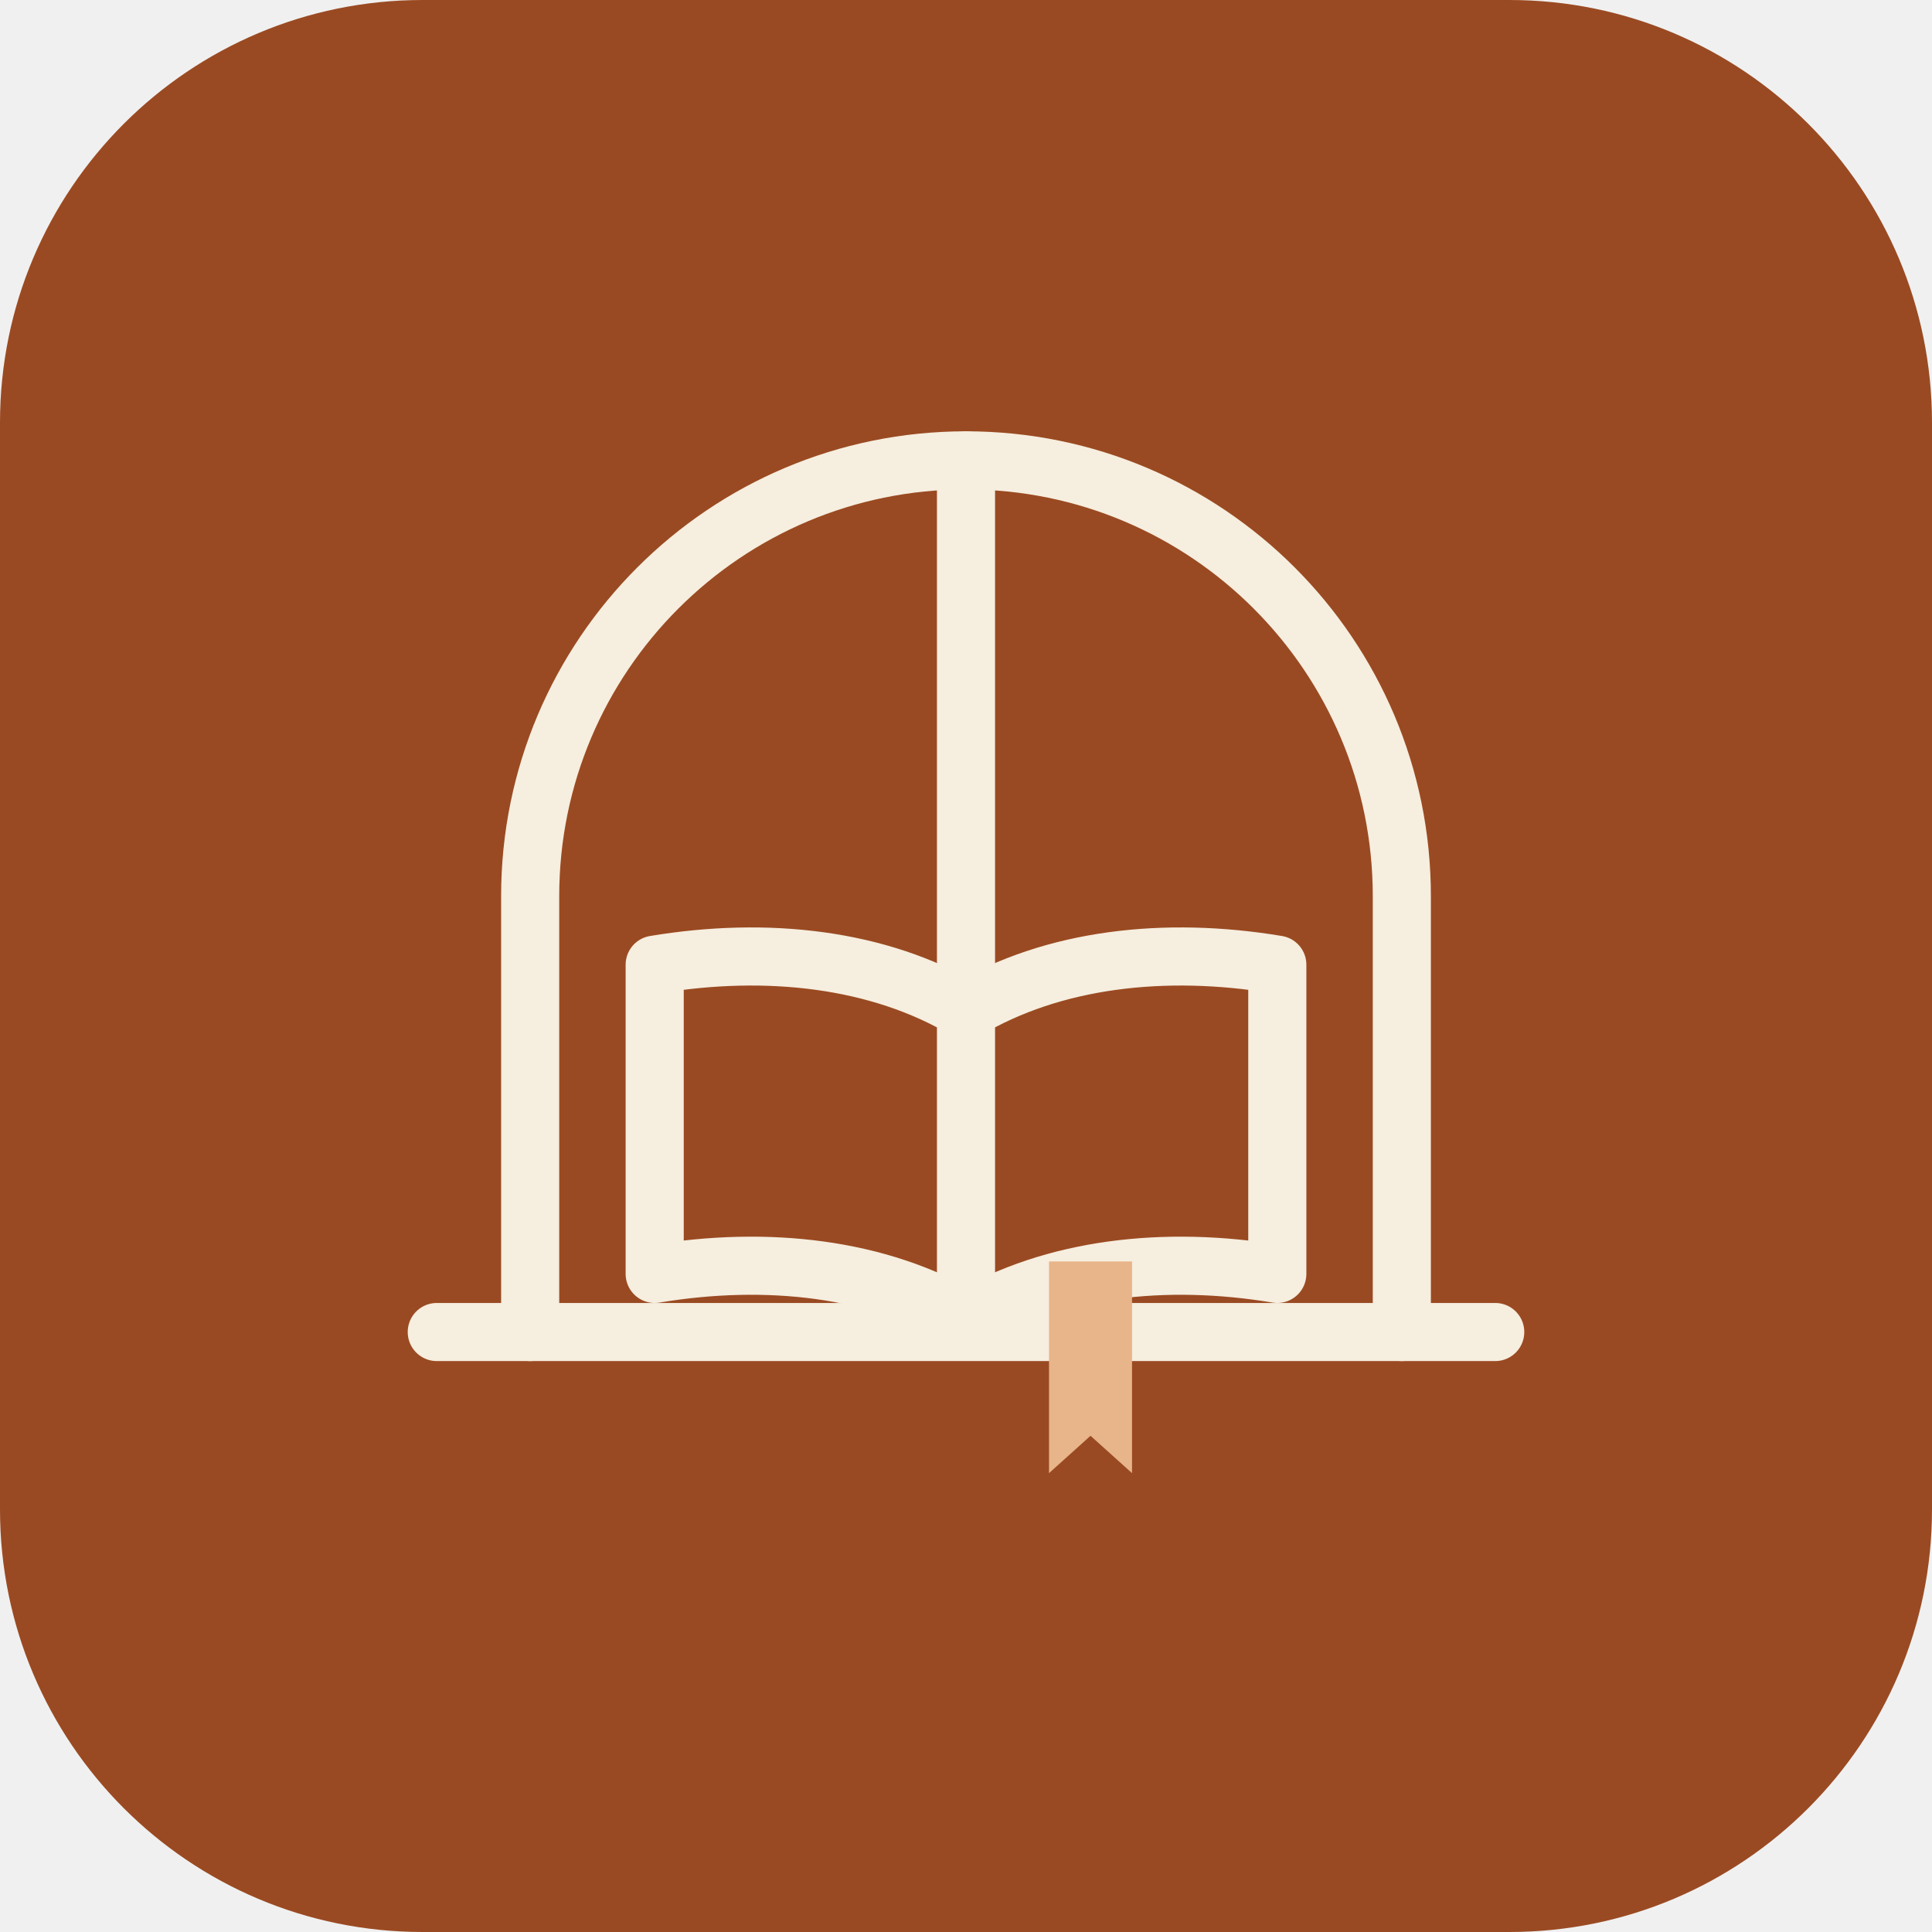
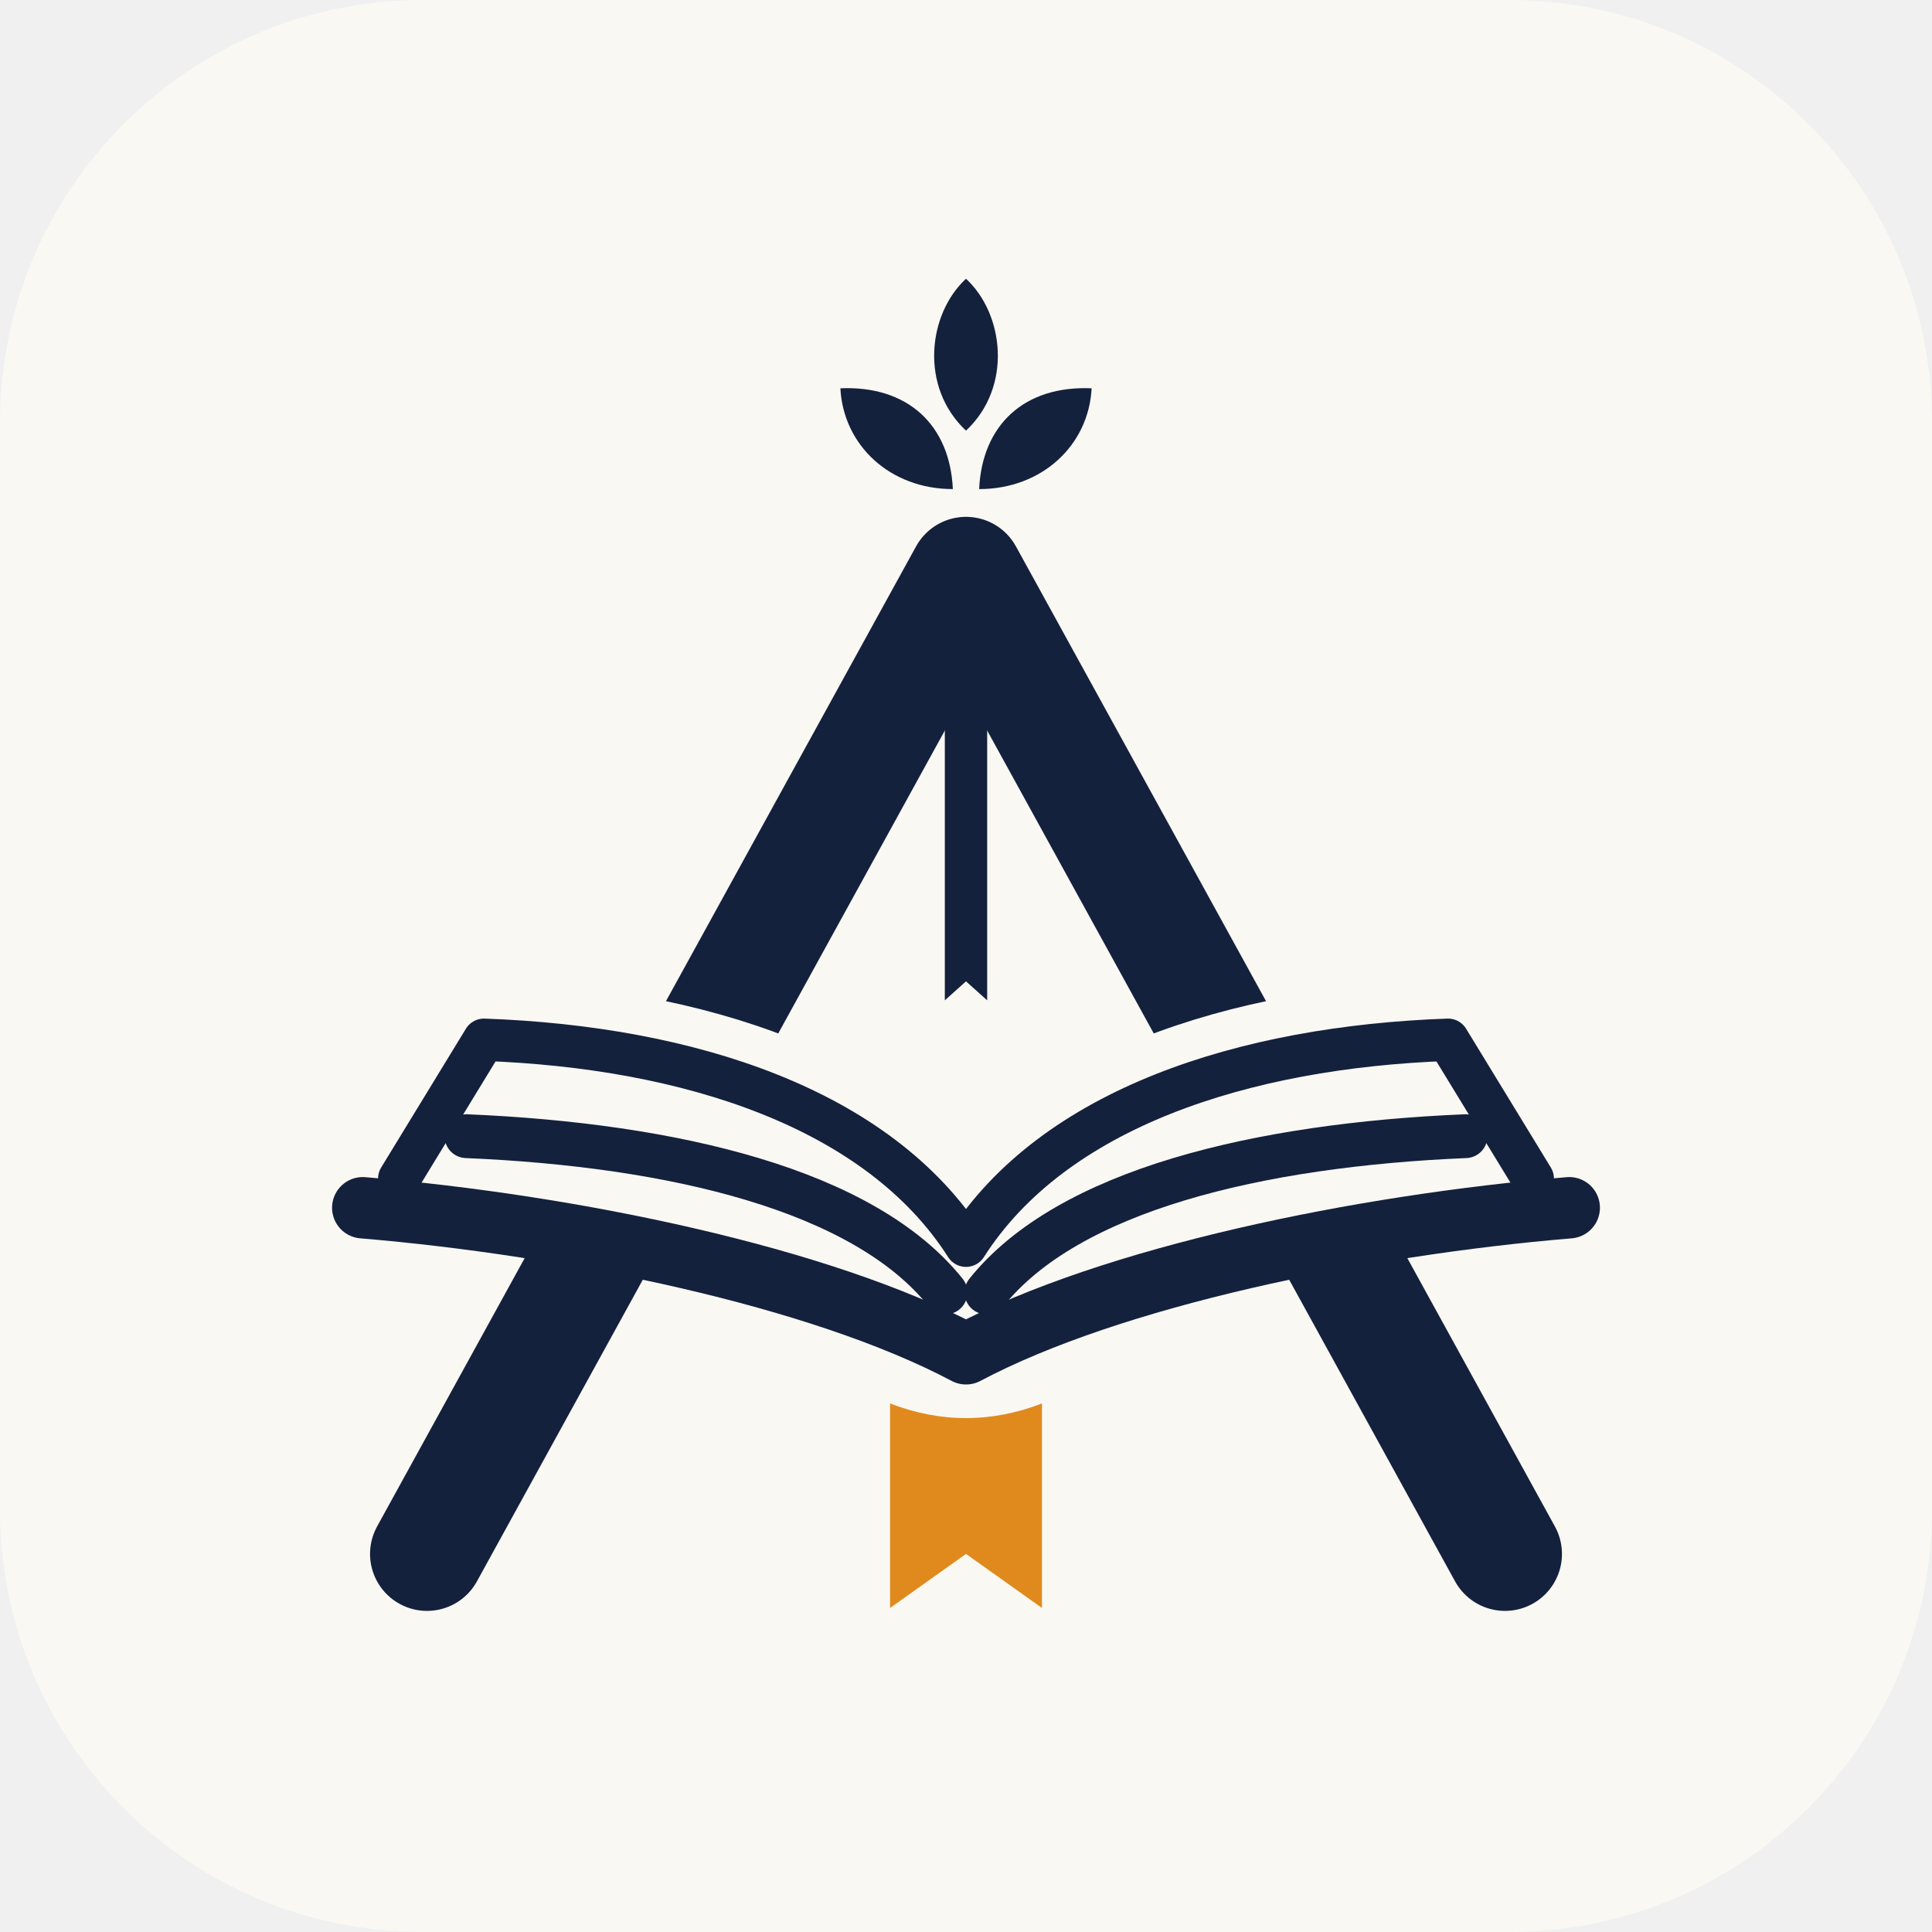
<svg xmlns="http://www.w3.org/2000/svg" viewBox="0 0 512 512">
-   <rect width="512" height="512" rx="112" fill="#9a4a22" />
-   <g transform="translate(80 56) scale(5.5)">
-     <g fill="none" stroke="#f6eedf" stroke-width="2.8" stroke-linecap="round" stroke-linejoin="round">
-       <path d="M11 54V33a21 21 0 0 1 42 0v21" />
-       <path d="M6.5 54h51" />
-       <path d="M32 12v26.5" />
-       <path d="M32 38.5c-4.2-2.5-9.6-3.1-15-2.2v14.9c5.4-.9 10.8-.3 15 2.2M32 38.5c4.2-2.5 9.6-3.1 15-2.2v14.9c-5.4-.9-10.8-.3-15 2.2M32 38.5v14.9" />
+   <rect width="512" height="512" rx="112" fill="#faf8f3" />
+   <svg x="76" y="70" width="360" height="360" viewBox="55 42 930 930">
+     <defs>
+       <mask id="icon-cut" maskUnits="userSpaceOnUse" x="0" y="0" width="1040" height="1040">
+         <rect width="1040" height="1040" fill="#fff" />
+         <path d="M107 688L190 573C330 578 460 620 520 714C580 620 710 578 850 573L933 688C820 700 620 735 520 790C420 735 220 700 107 688Z" fill="#000" />
+         <path d="M132 668L190 573C330 578 460 620 520 714C580 620 710 578 850 573L908 668" fill="none" stroke="#000" stroke-width="82" stroke-linejoin="round" />
+       </mask>
+     </defs>
+     <g fill="#14213d">
+       <path d="M520 52C546 76 552 126 520 156C488 126 494 76 520 52Z" />
+       <path d="M511 196C468 196 436 166 434 127C480 125 509 152 511 196Z" />
+       <path d="M529 196C572 196 604 166 606 127C560 125 531 152 529 196Z" />
+       <path d="M505.5 352h29v194l-14.5-13-14.5 13zM504 353 520 322 536 353z" />
    </g>
-     <path d="M36 50.6h4v10.2l-2-1.8-2 1.8z" fill="#e8b48a" />
-   </g>
+     <path d="M151 925 520 254 889 925" fill="none" stroke="#14213d" stroke-width="78" stroke-linecap="round" stroke-linejoin="round" mask="url(#icon-cut)" />
+     <g fill="none" stroke="#14213d" stroke-linecap="round" stroke-linejoin="round">
+       <path d="M107 688C250 700 420 735 520 788C620 735 790 700 933 688" stroke-width="42" />
+       <path d="M132 668L190 573C330 578 460 620 520 714C580 620 710 578 850 573L908 668" stroke-width="29" />
+       <path d="M178 639C320 645 450 676 506 746M862 639C720 645 590 676 534 746" stroke-width="30" />
+     </g>
+     <path d="M468 822Q520 842 572 822V962L520 925 468 962Z" fill="#e08a1e" />
+   </svg>
</svg>
